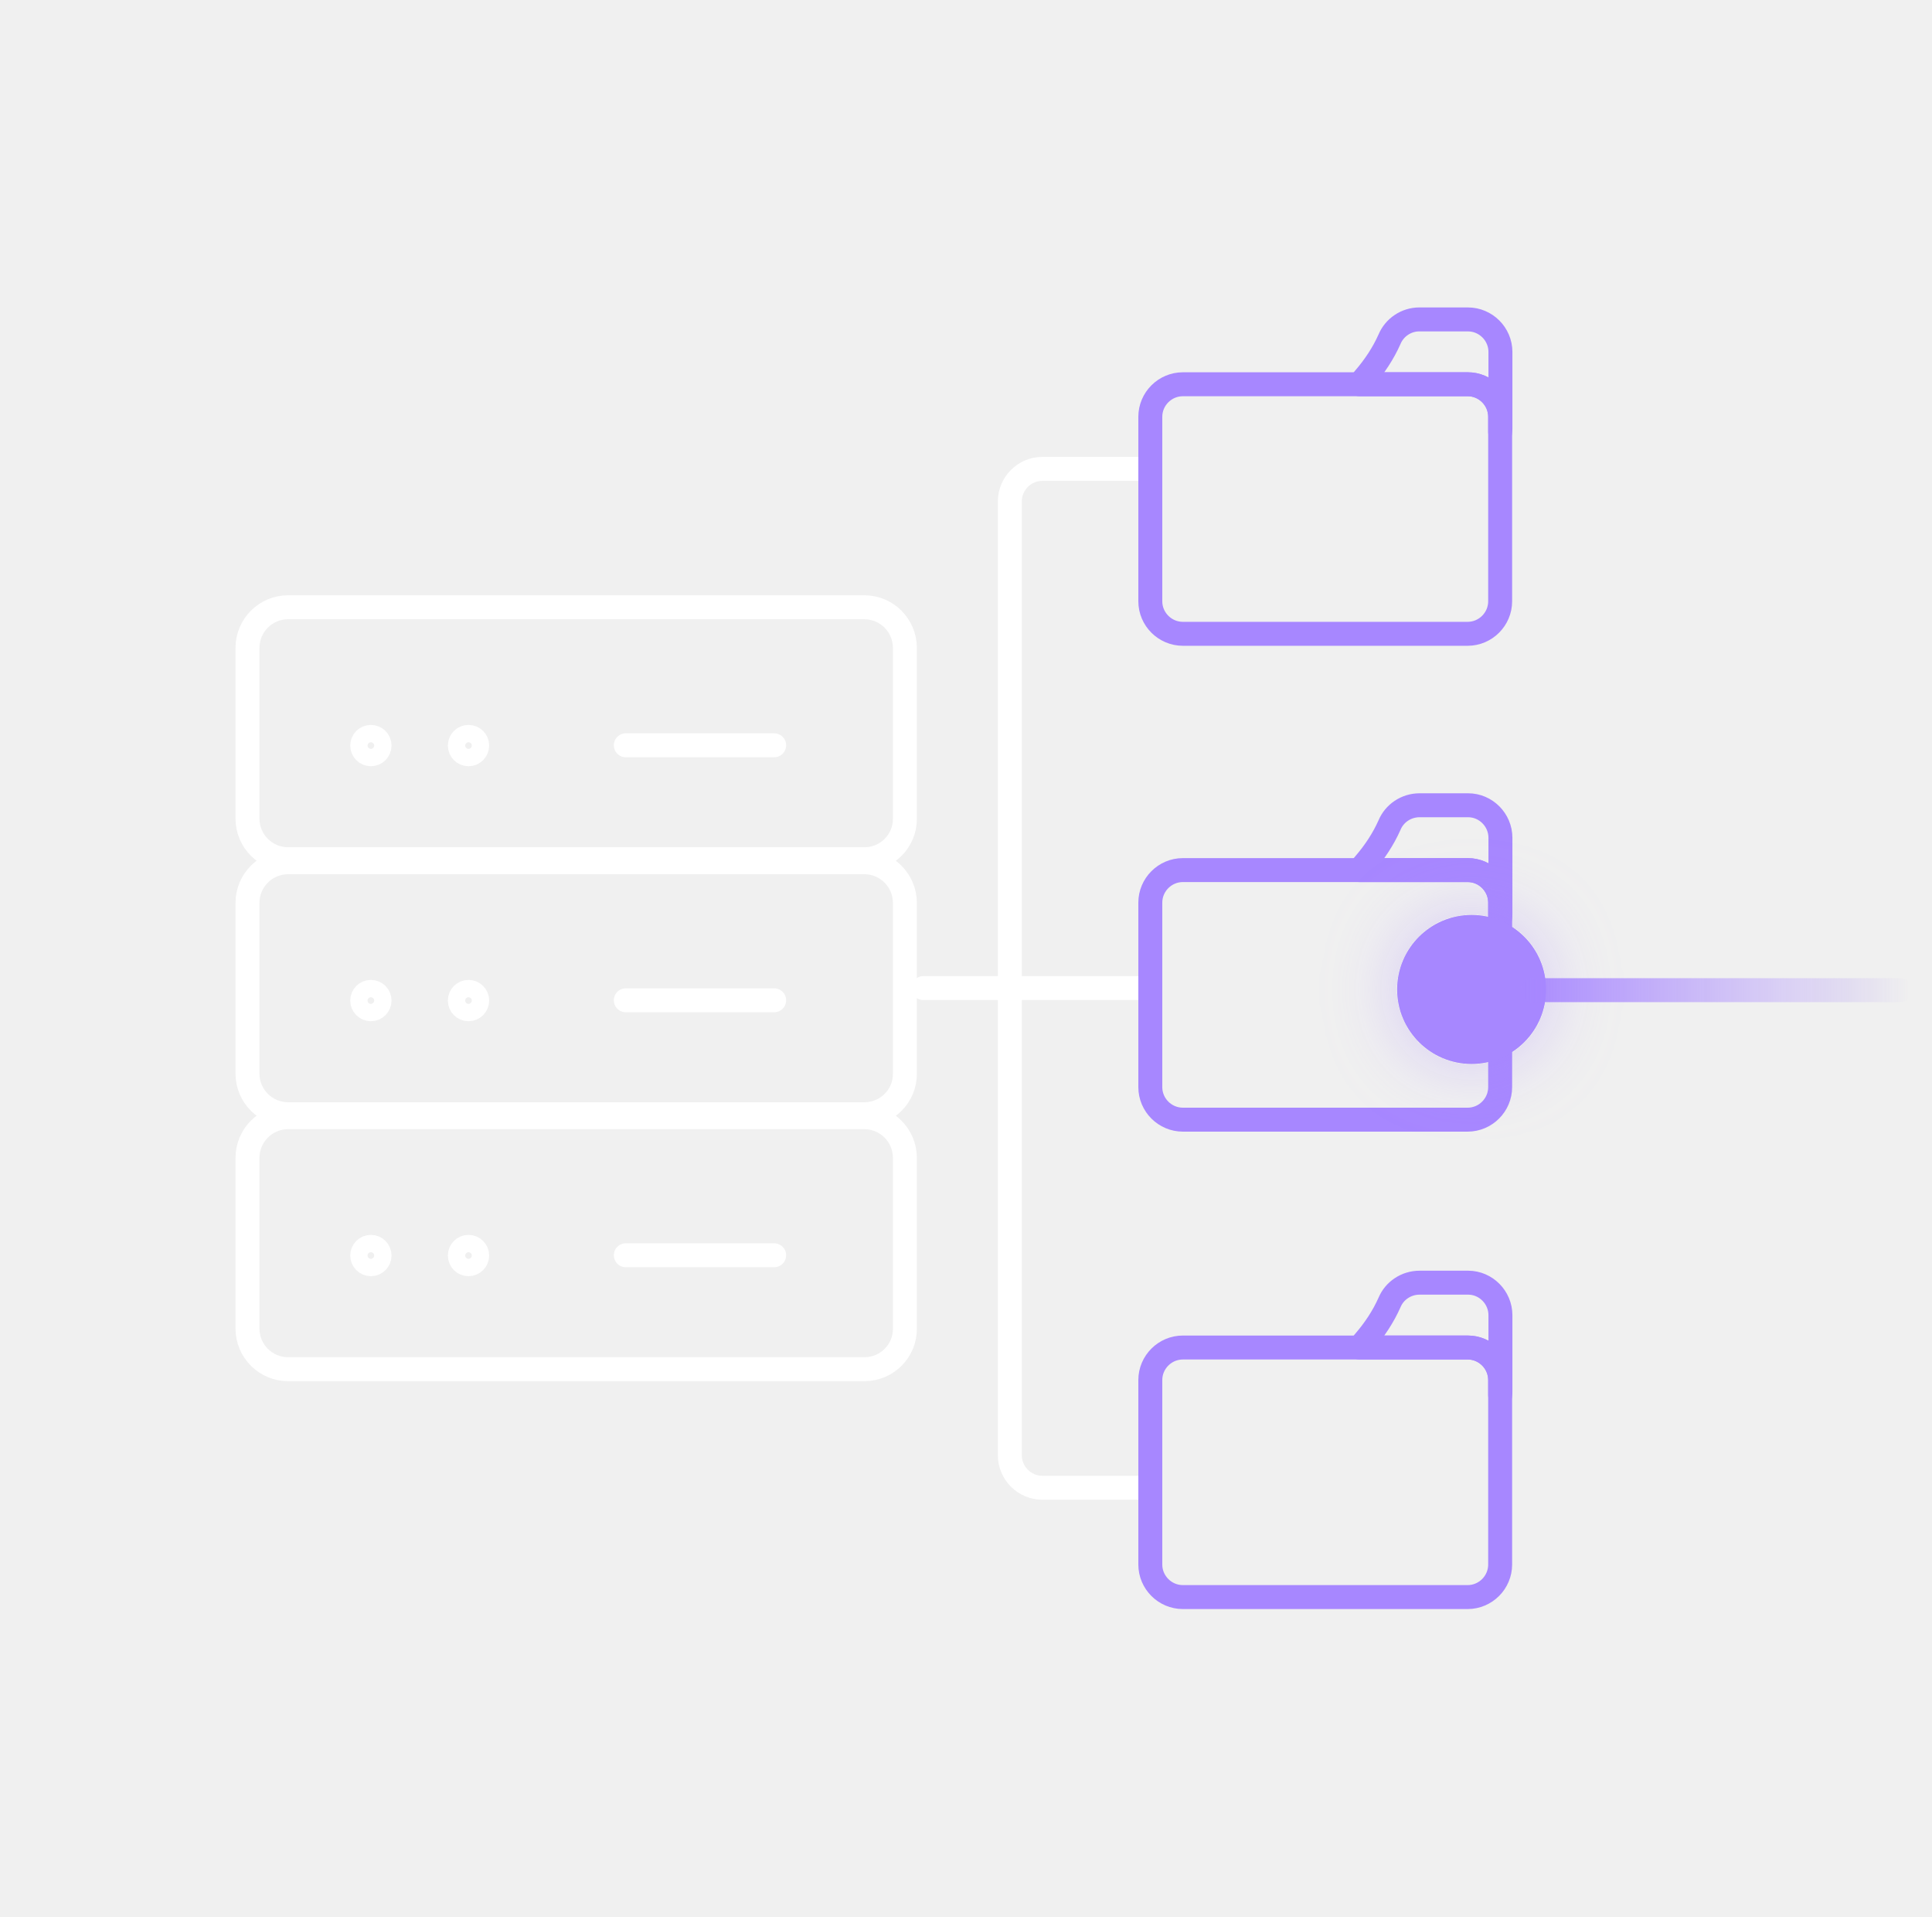
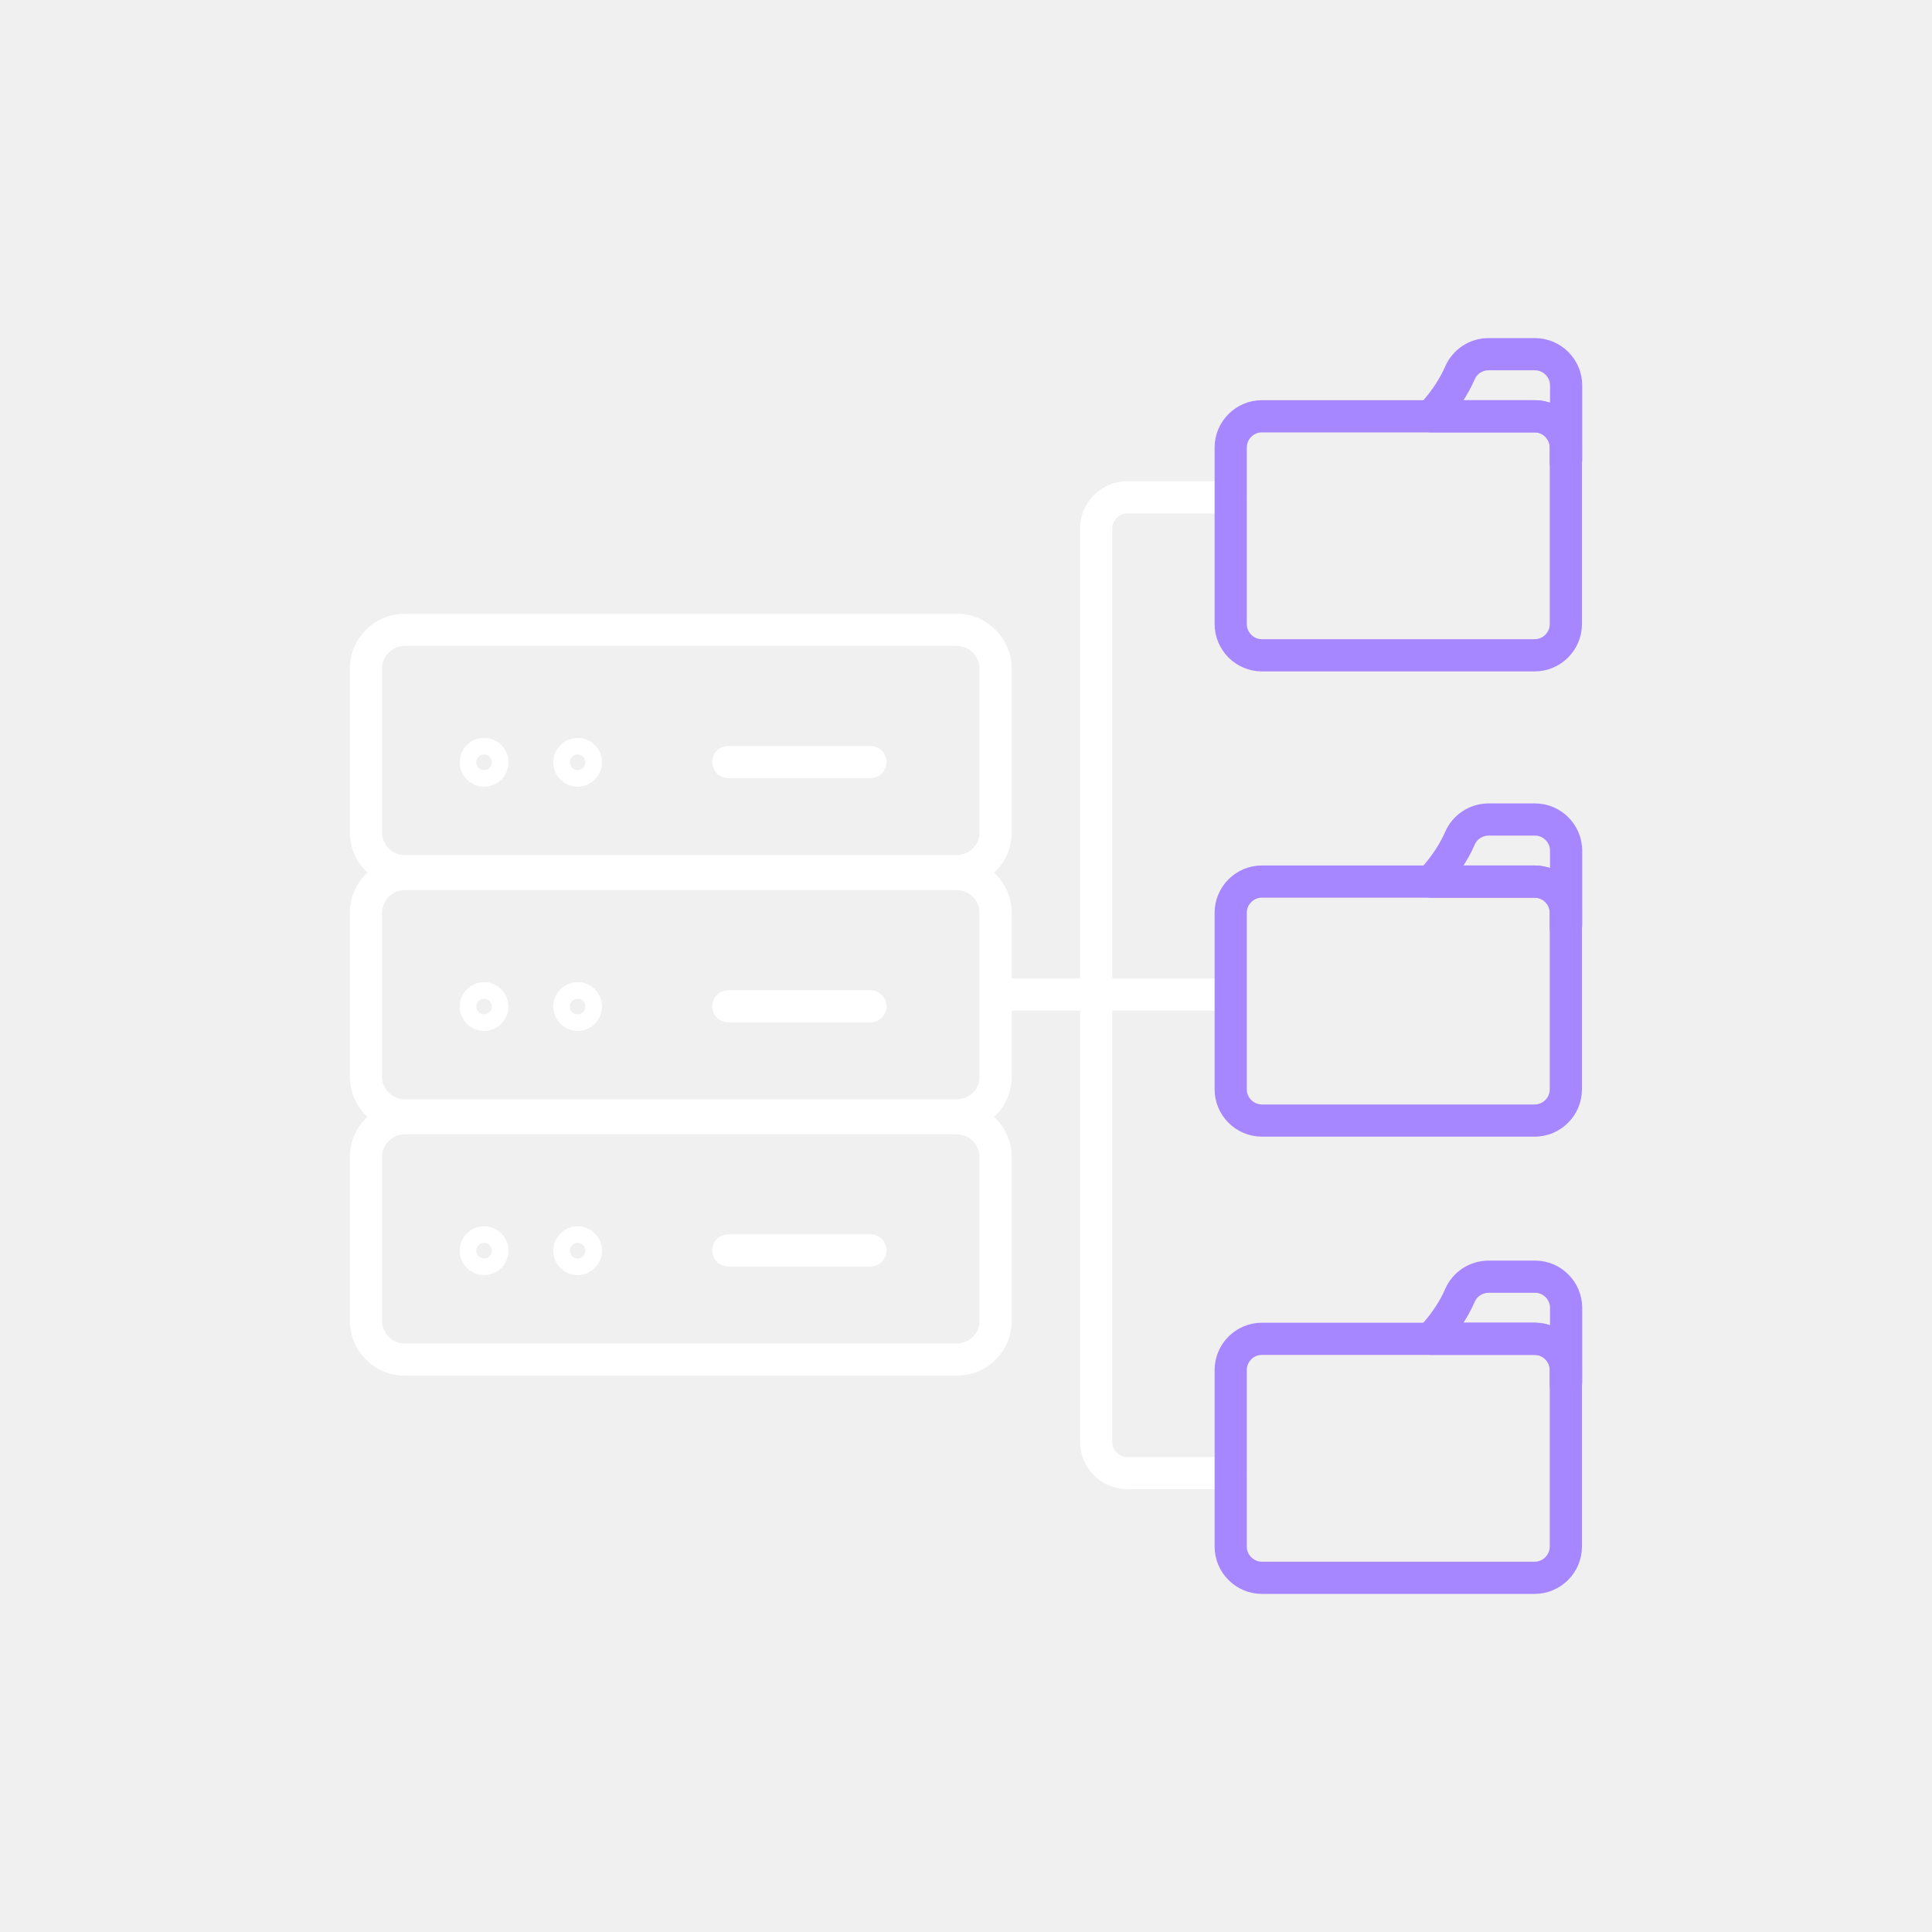
- <svg xmlns="http://www.w3.org/2000/svg" width="121" height="120" viewBox="0 0 121 120" fill="none">
-   <path d="M54.141 53.801H18.048C16.638 53.801 15.5 52.663 15.5 51.253V40.569C15.5 39.16 16.638 38.022 18.048 38.022H54.124C55.534 38.022 56.672 39.16 56.672 40.569V51.253C56.689 52.663 55.534 53.801 54.141 53.801Z" stroke="white" stroke-width="1.5" stroke-miterlimit="10" stroke-linecap="round" stroke-linejoin="round" />
-   <path d="M23.228 47.227C23.529 47.227 23.772 46.983 23.772 46.683C23.772 46.383 23.529 46.14 23.228 46.14C22.928 46.14 22.685 46.383 22.685 46.683C22.685 46.983 22.928 47.227 23.228 47.227Z" stroke="white" stroke-width="1.5" stroke-miterlimit="10" stroke-linecap="round" stroke-linejoin="round" />
-   <path d="M29.343 47.227C29.643 47.227 29.886 46.983 29.886 46.683C29.886 46.383 29.643 46.14 29.343 46.14C29.043 46.14 28.799 46.383 28.799 46.683C28.799 46.983 29.043 47.227 29.343 47.227Z" stroke="white" stroke-width="1.5" stroke-miterlimit="10" stroke-linecap="round" stroke-linejoin="round" />
-   <path d="M39.194 46.666H48.485" stroke="white" stroke-width="1.5" stroke-miterlimit="10" stroke-linecap="round" stroke-linejoin="round" />
-   <path d="M54.141 69.767H18.048C16.638 69.767 15.5 68.629 15.5 67.22V56.536C15.5 55.126 16.638 53.988 18.048 53.988H54.124C55.534 53.988 56.672 55.126 56.672 56.536V67.22C56.689 68.629 55.534 69.767 54.141 69.767Z" stroke="white" stroke-width="1.5" stroke-miterlimit="10" stroke-linecap="round" stroke-linejoin="round" />
-   <path d="M23.228 63.194C23.529 63.194 23.772 62.95 23.772 62.65C23.772 62.35 23.529 62.106 23.228 62.106C22.928 62.106 22.685 62.35 22.685 62.65C22.685 62.95 22.928 63.194 23.228 63.194Z" stroke="white" stroke-width="1.5" stroke-miterlimit="10" stroke-linecap="round" stroke-linejoin="round" />
-   <path d="M29.343 63.194C29.643 63.194 29.886 62.95 29.886 62.65C29.886 62.35 29.643 62.106 29.343 62.106C29.043 62.106 28.799 62.35 28.799 62.65C28.799 62.95 29.043 63.194 29.343 63.194Z" stroke="white" stroke-width="1.5" stroke-miterlimit="10" stroke-linecap="round" stroke-linejoin="round" />
-   <path d="M39.194 62.633H48.485" stroke="white" stroke-width="1.5" stroke-miterlimit="10" stroke-linecap="round" stroke-linejoin="round" />
-   <path d="M54.141 85.732H18.048C16.638 85.732 15.5 84.594 15.5 83.185V72.501C15.5 71.091 16.638 69.953 18.048 69.953H54.124C55.534 69.953 56.672 71.091 56.672 72.501V83.185C56.689 84.594 55.534 85.732 54.141 85.732Z" stroke="white" stroke-width="1.5" stroke-miterlimit="10" stroke-linecap="round" stroke-linejoin="round" />
-   <path d="M23.228 79.158C23.529 79.158 23.772 78.915 23.772 78.615C23.772 78.315 23.529 78.071 23.228 78.071C22.928 78.071 22.685 78.315 22.685 78.615C22.685 78.915 22.928 79.158 23.228 79.158Z" stroke="white" stroke-width="1.5" stroke-miterlimit="10" stroke-linecap="round" stroke-linejoin="round" />
-   <path d="M29.343 79.158C29.643 79.158 29.886 78.915 29.886 78.615C29.886 78.315 29.643 78.071 29.343 78.071C29.043 78.071 28.799 78.315 28.799 78.615C28.799 78.915 29.043 79.158 29.343 79.158Z" stroke="white" stroke-width="1.5" stroke-miterlimit="10" stroke-linecap="round" stroke-linejoin="round" />
-   <path d="M39.194 78.598H48.485" stroke="white" stroke-width="1.5" stroke-miterlimit="10" stroke-linecap="round" stroke-linejoin="round" />
-   <path d="M72.043 61.868H63.228H57.827" stroke="white" stroke-width="1.5" stroke-miterlimit="10" stroke-linecap="round" stroke-linejoin="round" />
-   <path d="M72.043 93.155H65.283C64.162 93.155 63.245 92.237 63.245 91.116V61.868V31.397C63.245 30.276 64.162 29.358 65.283 29.358H72.043" stroke="white" stroke-width="1.5" stroke-miterlimit="10" stroke-linecap="round" stroke-linejoin="round" />
-   <path d="M93.954 26.098V37.648C93.954 38.769 93.037 39.686 91.916 39.686H74.082C72.961 39.686 72.043 38.769 72.043 37.648V26.098C72.043 24.977 72.961 24.06 74.082 24.06H91.933C93.037 24.06 93.954 24.977 93.954 26.098Z" stroke="#A787FF" stroke-width="1.5" stroke-miterlimit="10" stroke-linecap="round" stroke-linejoin="round" />
-   <path d="M93.971 22.038V26.794C93.971 26.879 93.971 26.964 93.954 27.049V26.098C93.954 24.977 93.037 24.059 91.916 24.059H85.139L85.462 23.669C86.09 22.938 86.634 22.123 87.025 21.24C87.33 20.51 88.061 20 88.893 20H91.933C93.054 20 93.971 20.917 93.971 22.038Z" stroke="#A787FF" stroke-width="1.5" stroke-miterlimit="10" stroke-linecap="round" stroke-linejoin="round" />
-   <path d="M93.954 56.519V68.069C93.954 69.19 93.037 70.107 91.916 70.107H74.082C72.961 70.107 72.043 69.19 72.043 68.069V56.519C72.043 55.398 72.961 54.48 74.082 54.48H91.933C93.037 54.48 93.954 55.398 93.954 56.519Z" stroke="#A787FF" stroke-width="1.5" stroke-miterlimit="10" stroke-linecap="round" stroke-linejoin="round" />
-   <path d="M93.971 52.459V57.215C93.971 57.3 93.971 57.385 93.954 57.47V56.519C93.954 55.398 93.037 54.48 91.916 54.48H85.139L85.462 54.09C86.09 53.359 86.634 52.544 87.025 51.661C87.33 50.931 88.061 50.421 88.91 50.421H91.95C93.054 50.421 93.971 51.338 93.971 52.459Z" stroke="#A787FF" stroke-width="1.5" stroke-miterlimit="10" stroke-linecap="round" stroke-linejoin="round" />
-   <path d="M93.954 86.412V97.962C93.954 99.083 93.037 100 91.916 100H74.082C72.961 100 72.043 99.083 72.043 97.962V86.412C72.043 85.291 72.961 84.374 74.082 84.374H91.933C93.037 84.374 93.954 85.291 93.954 86.412Z" stroke="#A787FF" stroke-width="1.5" stroke-miterlimit="10" stroke-linecap="round" stroke-linejoin="round" />
-   <path d="M93.971 82.352V87.108C93.971 87.192 93.971 87.277 93.954 87.362V86.411C93.954 85.29 93.037 84.373 91.916 84.373H85.139L85.462 83.982C86.09 83.252 86.634 82.437 87.025 81.553C87.33 80.823 88.061 80.314 88.91 80.314H91.95C93.054 80.314 93.971 81.231 93.971 82.352Z" stroke="#A787FF" stroke-width="1.5" stroke-miterlimit="10" stroke-linecap="round" stroke-linejoin="round" />
-   <g filter="url(#filter0_d_276_2298)">
-     <circle cx="92.167" cy="61.954" r="4.667" fill="#A787FF" />
-   </g>
-   <path d="M96 62H119" stroke="url(#paint0_linear_276_2298)" stroke-width="1.5" stroke-linecap="round" />
-   <defs>
-     <filter id="filter0_d_276_2298" x="78.5" y="48.287" width="27.333" height="27.333" filterUnits="userSpaceOnUse" color-interpolation-filters="sRGB">
-       <feFlood flood-opacity="0" result="BackgroundImageFix" />
-       <feColorMatrix in="SourceAlpha" type="matrix" values="0 0 0 0 0 0 0 0 0 0 0 0 0 0 0 0 0 0 127 0" result="hardAlpha" />
-       <feMorphology radius="5" operator="dilate" in="SourceAlpha" result="effect1_dropShadow_276_2298" />
-       <feOffset />
-       <feGaussianBlur stdDeviation="2" />
-       <feComposite in2="hardAlpha" operator="out" />
-       <feColorMatrix type="matrix" values="0 0 0 0 0.655 0 0 0 0 0.529 0 0 0 0 1 0 0 0 0.282 0" />
-       <feBlend mode="normal" in2="BackgroundImageFix" result="effect1_dropShadow_276_2298" />
-       <feBlend mode="normal" in="SourceGraphic" in2="effect1_dropShadow_276_2298" result="shape" />
-     </filter>
-     <linearGradient id="paint0_linear_276_2298" x1="93.861" y1="62.5" x2="119.535" y2="62.5" gradientUnits="userSpaceOnUse">
-       <stop stop-color="#A787FF" />
-       <stop offset="0.718" stop-color="#A787FF" stop-opacity="0.282" />
-       <stop offset="1" stop-color="#7950ED" stop-opacity="0" />
-       <stop offset="1" stop-color="#A787FF" stop-opacity="0" />
-     </linearGradient>
-   </defs>
+ <svg xmlns="http://www.w3.org/2000/svg" width="60" height="60" viewBox="0 0 60 60" fill="none">
+   <path d="M29.718 27.055H12.573C11.904 27.055 11.363 26.515 11.363 25.845V20.771C11.363 20.101 11.904 19.56 12.573 19.56H29.709C30.379 19.56 30.92 20.101 30.92 20.771V25.845C30.928 26.515 30.379 27.055 29.718 27.055Z" stroke="white" stroke-miterlimit="10" stroke-linecap="round" stroke-linejoin="round" />
+   <path d="M15.034 23.932C15.177 23.932 15.292 23.816 15.292 23.674C15.292 23.531 15.177 23.416 15.034 23.416C14.891 23.416 14.776 23.531 14.776 23.674C14.776 23.816 14.891 23.932 15.034 23.932Z" stroke="white" stroke-miterlimit="10" stroke-linecap="round" stroke-linejoin="round" />
+   <path d="M17.939 23.932C18.081 23.932 18.197 23.816 18.197 23.674C18.197 23.531 18.081 23.416 17.939 23.416C17.796 23.416 17.68 23.531 17.68 23.674C17.68 23.816 17.796 23.932 17.939 23.932Z" stroke="white" stroke-miterlimit="10" stroke-linecap="round" stroke-linejoin="round" />
+   <path d="M22.618 23.666H27.031" stroke="white" stroke-miterlimit="10" stroke-linecap="round" stroke-linejoin="round" />
+   <path d="M29.718 34.639H12.573C11.904 34.639 11.363 34.099 11.363 33.429V28.354C11.363 27.684 11.904 27.144 12.573 27.144H29.709C30.379 27.144 30.92 27.684 30.92 28.354V33.429C30.928 34.099 30.379 34.639 29.718 34.639Z" stroke="white" stroke-miterlimit="10" stroke-linecap="round" stroke-linejoin="round" />
+   <path d="M15.034 31.517C15.177 31.517 15.292 31.401 15.292 31.259C15.292 31.116 15.177 31 15.034 31C14.891 31 14.776 31.116 14.776 31.259C14.776 31.401 14.891 31.517 15.034 31.517Z" stroke="white" stroke-miterlimit="10" stroke-linecap="round" stroke-linejoin="round" />
+   <path d="M17.939 31.517C18.081 31.517 18.197 31.401 18.197 31.259C18.197 31.116 18.081 31 17.939 31C17.796 31 17.68 31.116 17.68 31.259C17.68 31.401 17.796 31.517 17.939 31.517Z" stroke="white" stroke-miterlimit="10" stroke-linecap="round" stroke-linejoin="round" />
+   <path d="M22.618 31.251H27.031" stroke="white" stroke-miterlimit="10" stroke-linecap="round" stroke-linejoin="round" />
+   <path d="M29.718 42.223H12.573C11.904 42.223 11.363 41.683 11.363 41.013V35.938C11.363 35.269 11.904 34.728 12.573 34.728H29.709C30.379 34.728 30.92 35.269 30.92 35.938V41.013C30.928 41.683 30.379 42.223 29.718 42.223Z" stroke="white" stroke-miterlimit="10" stroke-linecap="round" stroke-linejoin="round" />
+   <path d="M15.034 39.1C15.177 39.1 15.292 38.984 15.292 38.841C15.292 38.699 15.177 38.583 15.034 38.583C14.891 38.583 14.776 38.699 14.776 38.841C14.776 38.984 14.891 39.1 15.034 39.1Z" stroke="white" stroke-miterlimit="10" stroke-linecap="round" stroke-linejoin="round" />
+   <path d="M17.939 39.1C18.081 39.1 18.197 38.984 18.197 38.841C18.197 38.699 18.081 38.583 17.939 38.583C17.796 38.583 17.68 38.699 17.68 38.841C17.68 38.984 17.796 39.1 17.939 39.1Z" stroke="white" stroke-miterlimit="10" stroke-linecap="round" stroke-linejoin="round" />
+   <path d="M22.618 38.833H27.031" stroke="white" stroke-miterlimit="10" stroke-linecap="round" stroke-linejoin="round" />
+   <path d="M38.221 30.888H34.034H31.468" stroke="white" stroke-miterlimit="10" stroke-linecap="round" stroke-linejoin="round" />
+   <path d="M38.221 45.748H35.01C34.477 45.748 34.042 45.313 34.042 44.78V30.887V16.413C34.042 15.881 34.477 15.445 35.01 15.445H38.221" stroke="white" stroke-miterlimit="10" stroke-linecap="round" stroke-linejoin="round" />
+   <path d="M48.629 13.896V19.383C48.629 19.915 48.193 20.351 47.661 20.351H39.189C38.657 20.351 38.221 19.915 38.221 19.383V13.896C38.221 13.364 38.657 12.928 39.189 12.928H47.669C48.193 12.928 48.629 13.364 48.629 13.896Z" stroke="#A787FF" stroke-miterlimit="10" stroke-linecap="round" stroke-linejoin="round" />
+   <path d="M48.637 11.968V14.227C48.637 14.268 48.637 14.308 48.629 14.348V13.896C48.629 13.364 48.193 12.928 47.661 12.928H44.442L44.595 12.743C44.894 12.396 45.152 12.008 45.337 11.589C45.483 11.242 45.829 11 46.225 11H47.669C48.201 11 48.637 11.436 48.637 11.968Z" stroke="#A787FF" stroke-miterlimit="10" stroke-linecap="round" stroke-linejoin="round" />
+   <path d="M48.629 28.346V33.832C48.629 34.364 48.193 34.8 47.661 34.8H39.189C38.657 34.8 38.221 34.364 38.221 33.832V28.346C38.221 27.813 38.657 27.378 39.189 27.378H47.669C48.193 27.378 48.629 27.813 48.629 28.346Z" stroke="#A787FF" stroke-miterlimit="10" stroke-linecap="round" stroke-linejoin="round" />
+   <path d="M48.637 26.419V28.678C48.637 28.718 48.637 28.759 48.629 28.799V28.347C48.629 27.815 48.193 27.379 47.661 27.379H44.442L44.595 27.194C44.894 26.847 45.152 26.459 45.337 26.04C45.483 25.693 45.829 25.451 46.233 25.451H47.677C48.201 25.451 48.637 25.887 48.637 26.419Z" stroke="#A787FF" stroke-miterlimit="10" stroke-linecap="round" stroke-linejoin="round" />
+   <path d="M48.629 42.546V48.032C48.629 48.564 48.193 49 47.661 49H39.189C38.657 49 38.221 48.564 38.221 48.032V42.546C38.221 42.013 38.657 41.578 39.189 41.578H47.669C48.193 41.578 48.629 42.013 48.629 42.546Z" stroke="#A787FF" stroke-miterlimit="10" stroke-linecap="round" stroke-linejoin="round" />
+   <path d="M48.637 40.617V42.876C48.637 42.916 48.637 42.957 48.629 42.997V42.545C48.629 42.013 48.193 41.577 47.661 41.577H44.442L44.595 41.391C44.894 41.044 45.152 40.657 45.337 40.238C45.483 39.891 45.829 39.649 46.233 39.649H47.677C48.201 39.649 48.637 40.084 48.637 40.617Z" stroke="#A787FF" stroke-miterlimit="10" stroke-linecap="round" stroke-linejoin="round" />
</svg>
